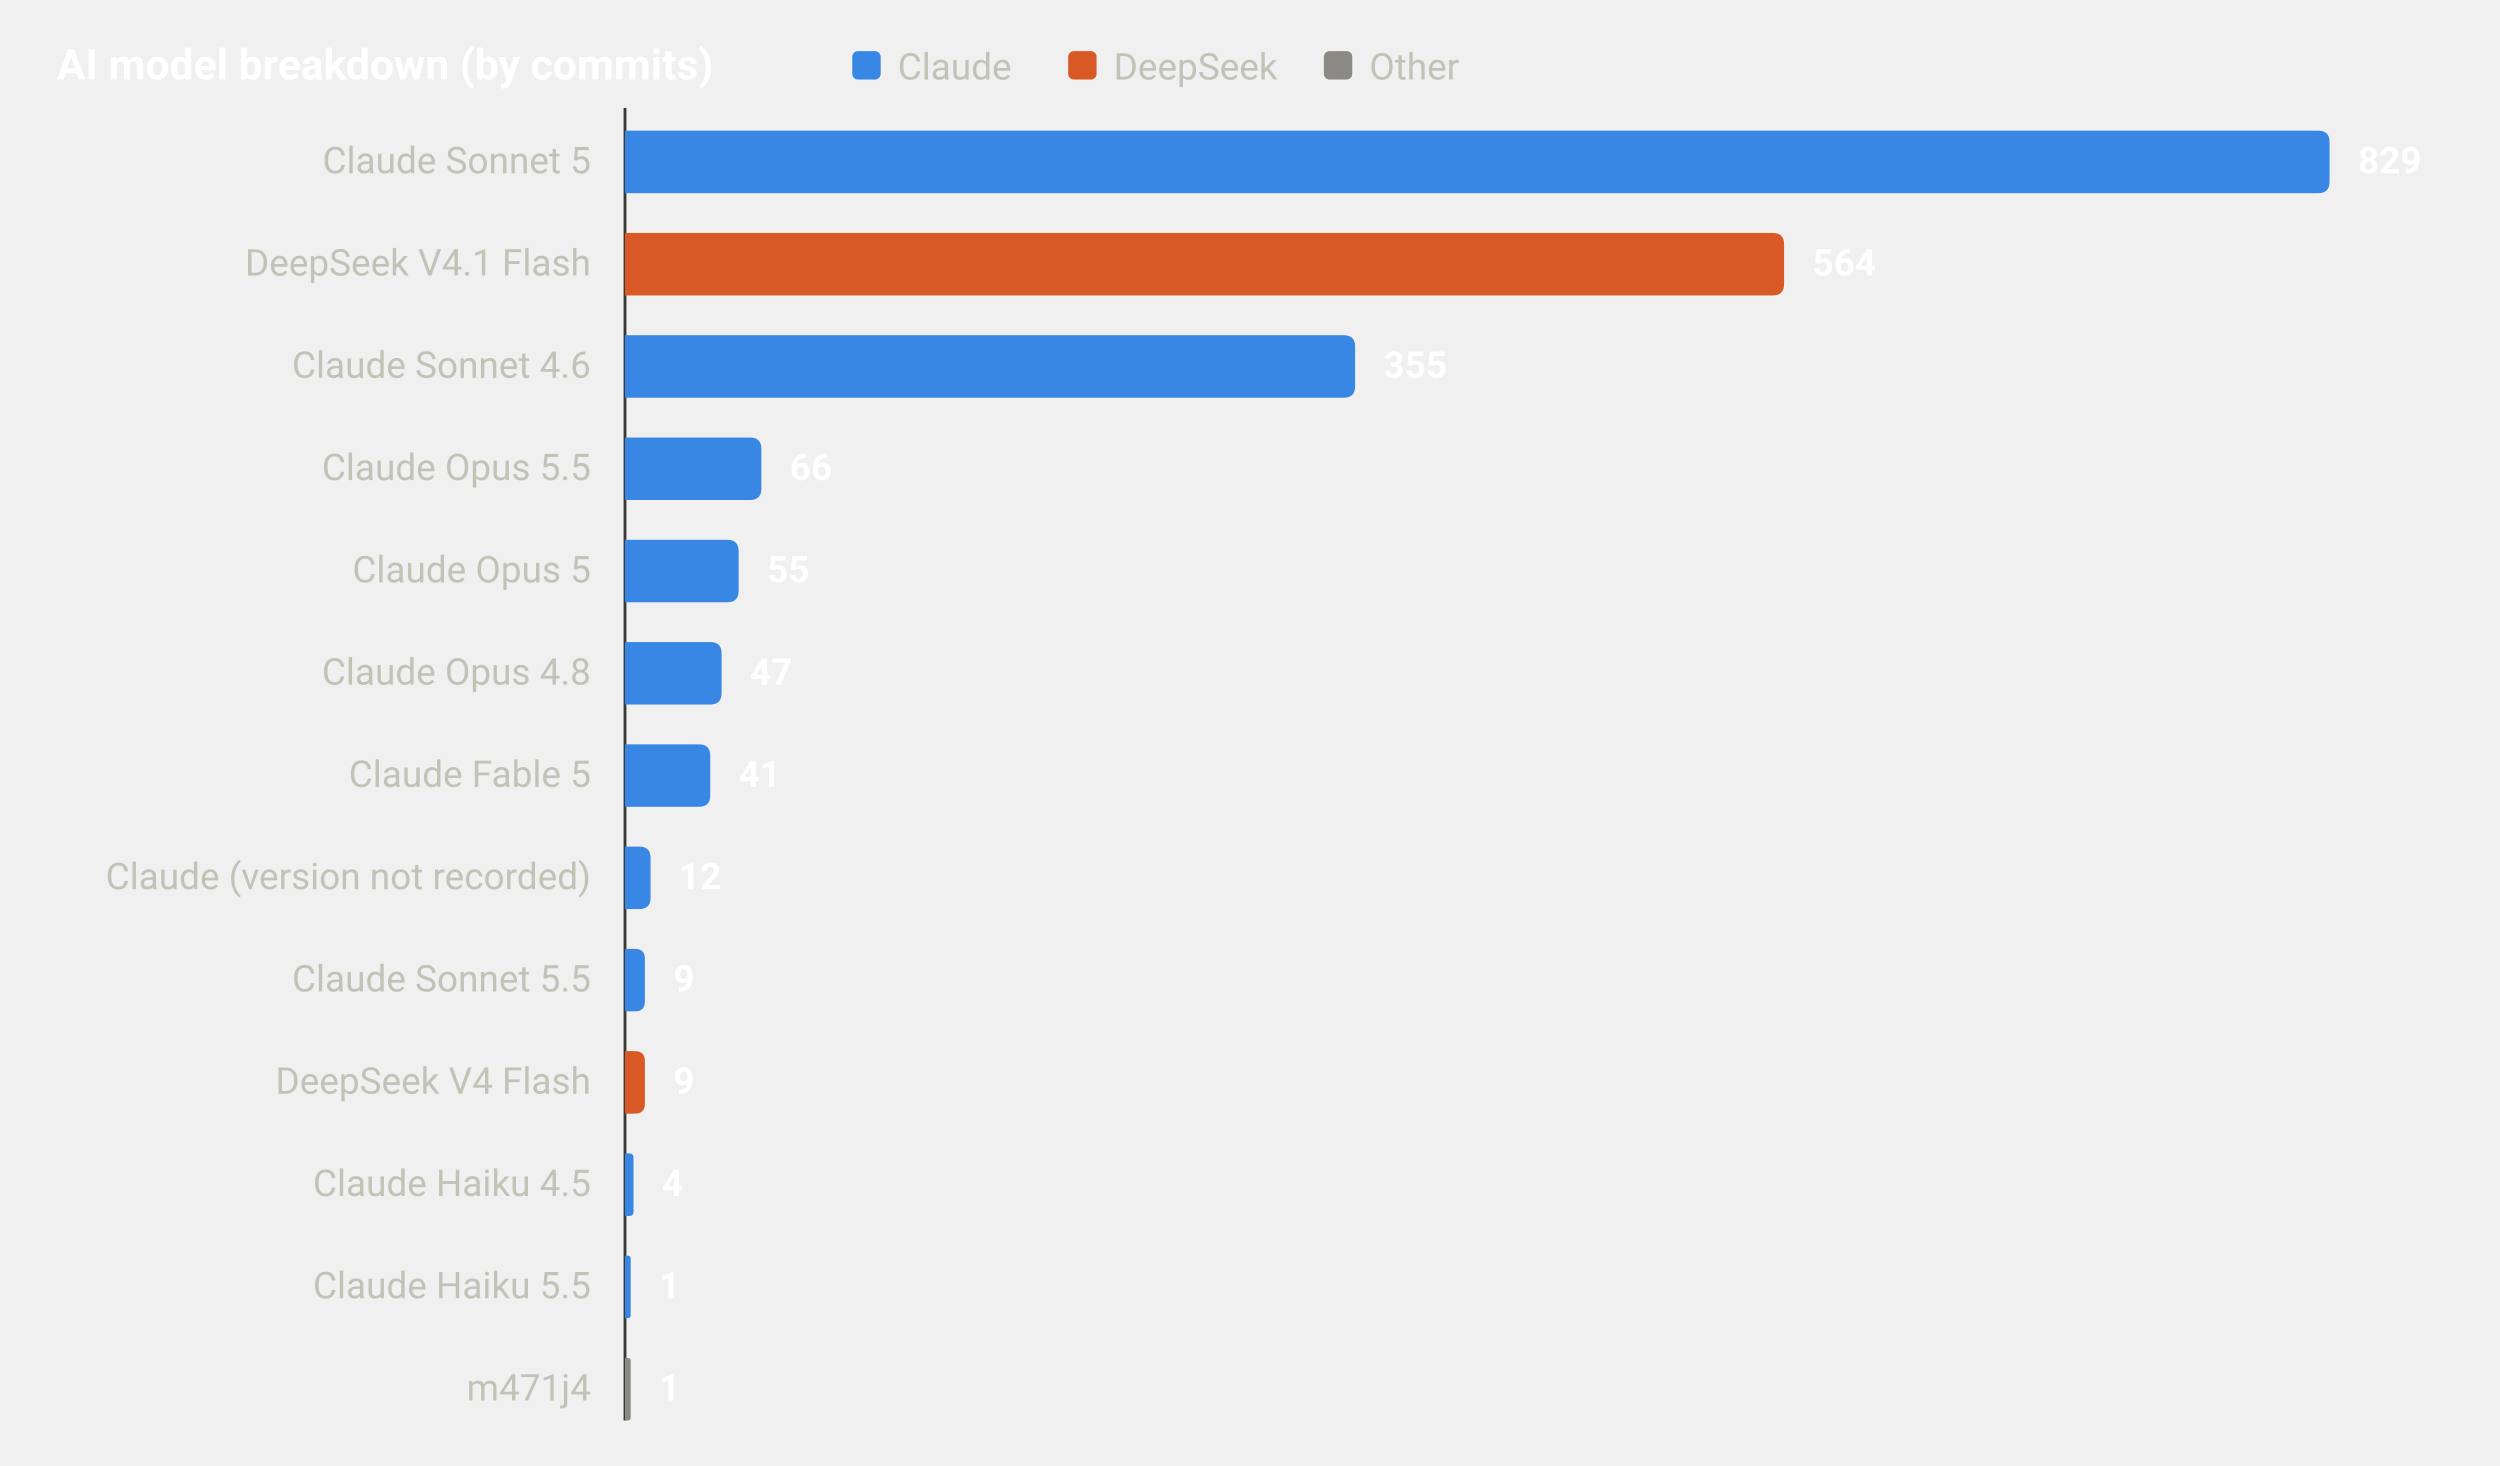
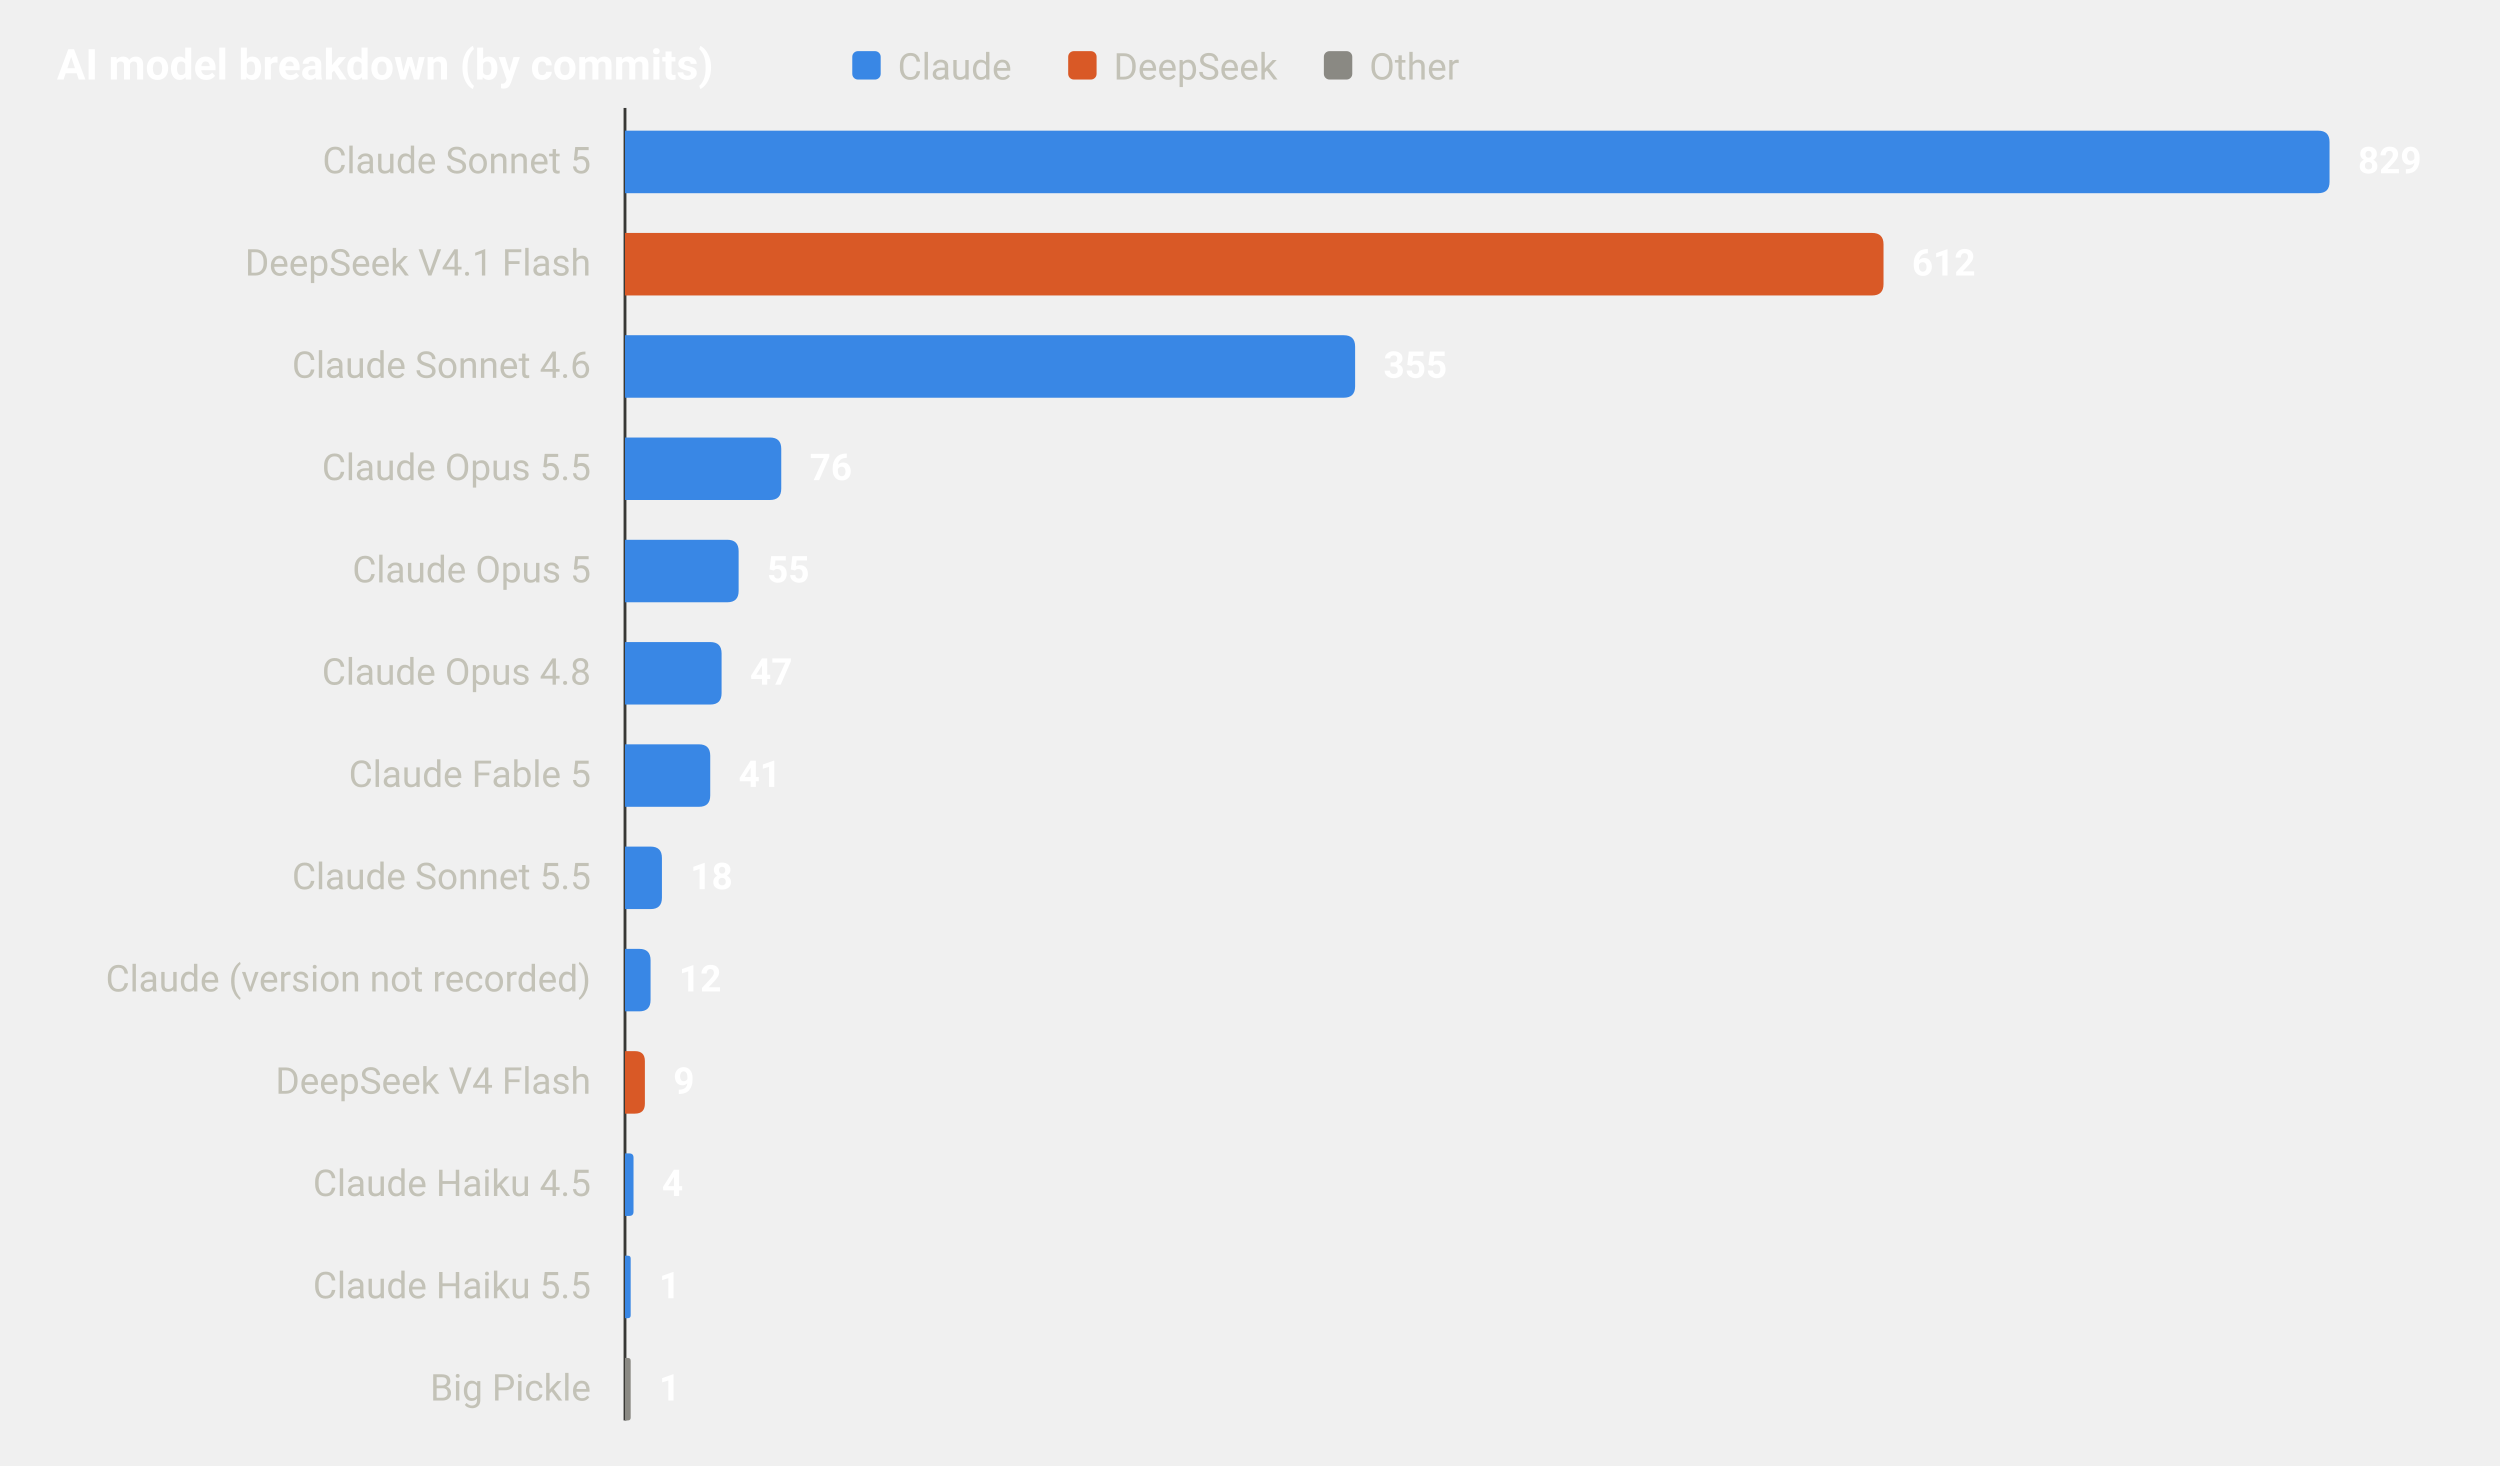
<svg xmlns="http://www.w3.org/2000/svg" viewBox="0 0 880 516" font-family="-apple-system, BlinkMacSystemFont, 'Segoe UI', Roboto, Helvetica, Arial, sans-serif" role="img">
  <text x="20" y="28" fill="#ffffff" font-size="15" font-weight="600">AI model breakdown (by commits)</text>
  <line x1="220" y1="38" x2="220" y2="500" stroke="#383835" stroke-width="1" />
  <rect x="300" y="18" width="10" height="10" rx="2" fill="#3987e5" />
  <text x="316" y="28" fill="#c3c2b7" font-size="13">Claude</text>
  <rect x="376" y="18" width="10" height="10" rx="2" fill="#d95926" />
  <text x="392" y="28" fill="#c3c2b7" font-size="13">DeepSeek</text>
  <rect x="466" y="18" width="10" height="10" rx="2" fill="#8a8983" />
  <text x="482" y="28" fill="#c3c2b7" font-size="13">Other</text>
  <text x="208" y="61" fill="#c3c2b7" font-size="13" text-anchor="end">Claude Sonnet 5</text>
  <path d="M220,46 H816 Q820,46 820,50 V64 Q820,68 816,68 H220 Z" fill="#3987e5" />
  <text x="830" y="61" fill="#ffffff" font-size="13" font-weight="600">829</text>
  <text x="208" y="97" fill="#c3c2b7" font-size="13" text-anchor="end">DeepSeek V4.1 Flash</text>
-   <path d="M220,82 H624 Q628,82 628,86 V100 Q628,104 624,104 H220 Z" fill="#d95926" />
-   <text x="638" y="97" fill="#ffffff" font-size="13" font-weight="600">564</text>
+   <path d="M220,82 H659 Q663,82 663,86 V100 Q663,104 659,104 H220 Z" fill="#d95926" />
+   <text x="673" y="97" fill="#ffffff" font-size="13" font-weight="600">612</text>
  <text x="208" y="133" fill="#c3c2b7" font-size="13" text-anchor="end">Claude Sonnet 4.6</text>
  <path d="M220,118 H473 Q477,118 477,122 V136 Q477,140 473,140 H220 Z" fill="#3987e5" />
  <text x="487" y="133" fill="#ffffff" font-size="13" font-weight="600">355</text>
  <text x="208" y="169" fill="#c3c2b7" font-size="13" text-anchor="end">Claude Opus 5.5</text>
-   <path d="M220,154 H264 Q268,154 268,158 V172 Q268,176 264,176 H220 Z" fill="#3987e5" />
-   <text x="278" y="169" fill="#ffffff" font-size="13" font-weight="600">66</text>
+   <path d="M220,154 H271 Q275,154 275,158 V172 Q275,176 271,176 H220 Z" fill="#3987e5" />
+   <text x="285" y="169" fill="#ffffff" font-size="13" font-weight="600">76</text>
  <text x="208" y="205" fill="#c3c2b7" font-size="13" text-anchor="end">Claude Opus 5</text>
  <path d="M220,190 H256 Q260,190 260,194 V208 Q260,212 256,212 H220 Z" fill="#3987e5" />
  <text x="270" y="205" fill="#ffffff" font-size="13" font-weight="600">55</text>
  <text x="208" y="241" fill="#c3c2b7" font-size="13" text-anchor="end">Claude Opus 4.8</text>
  <path d="M220,226 H250 Q254,226 254,230 V244 Q254,248 250,248 H220 Z" fill="#3987e5" />
  <text x="264" y="241" fill="#ffffff" font-size="13" font-weight="600">47</text>
  <text x="208" y="277" fill="#c3c2b7" font-size="13" text-anchor="end">Claude Fable 5</text>
  <path d="M220,262 H246 Q250,262 250,266 V280 Q250,284 246,284 H220 Z" fill="#3987e5" />
  <text x="260" y="277" fill="#ffffff" font-size="13" font-weight="600">41</text>
-   <text x="208" y="313" fill="#c3c2b7" font-size="13" text-anchor="end">Claude (version not recorded)</text>
-   <path d="M220,298 H225 Q229,298 229,302 V316 Q229,320 225,320 H220 Z" fill="#3987e5" />
-   <text x="239" y="313" fill="#ffffff" font-size="13" font-weight="600">12</text>
-   <text x="208" y="349" fill="#c3c2b7" font-size="13" text-anchor="end">Claude Sonnet 5.5</text>
-   <path d="M220,334 H223.5 Q227,334 227,337.5 V352.5 Q227,356 223.5,356 H220 Z" fill="#3987e5" />
-   <text x="237" y="349" fill="#ffffff" font-size="13" font-weight="600">9</text>
+   <text x="208" y="313" fill="#c3c2b7" font-size="13" text-anchor="end">Claude Sonnet 5.5</text>
+   <path d="M220,298 H229 Q233,298 233,302 V316 Q233,320 229,320 H220 Z" fill="#3987e5" />
+   <text x="243" y="313" fill="#ffffff" font-size="13" font-weight="600">18</text>
+   <text x="208" y="349" fill="#c3c2b7" font-size="13" text-anchor="end">Claude (version not recorded)</text>
+   <path d="M220,334 H225 Q229,334 229,338 V352 Q229,356 225,356 H220 Z" fill="#3987e5" />
+   <text x="239" y="349" fill="#ffffff" font-size="13" font-weight="600">12</text>
  <text x="208" y="385" fill="#c3c2b7" font-size="13" text-anchor="end">DeepSeek V4 Flash</text>
  <path d="M220,370 H223.5 Q227,370 227,373.5 V388.5 Q227,392 223.5,392 H220 Z" fill="#d95926" />
  <text x="237" y="385" fill="#ffffff" font-size="13" font-weight="600">9</text>
  <text x="208" y="421" fill="#c3c2b7" font-size="13" text-anchor="end">Claude Haiku 4.5</text>
  <path d="M220,406 H221.5 Q223,406 223,407.5 V426.5 Q223,428 221.5,428 H220 Z" fill="#3987e5" />
  <text x="233" y="421" fill="#ffffff" font-size="13" font-weight="600">4</text>
  <text x="208" y="457" fill="#c3c2b7" font-size="13" text-anchor="end">Claude Haiku 5.5</text>
  <path d="M220,442 H221 Q222,442 222,443 V463 Q222,464 221,464 H220 Z" fill="#3987e5" />
  <text x="232" y="457" fill="#ffffff" font-size="13" font-weight="600">1</text>
-   <text x="208" y="493" fill="#c3c2b7" font-size="13" text-anchor="end">m471j4</text>
+   <text x="208" y="493" fill="#c3c2b7" font-size="13" text-anchor="end">Big Pickle</text>
  <path d="M220,478 H221 Q222,478 222,479 V499 Q222,500 221,500 H220 Z" fill="#8a8983" />
  <text x="232" y="493" fill="#ffffff" font-size="13" font-weight="600">1</text>
</svg>
